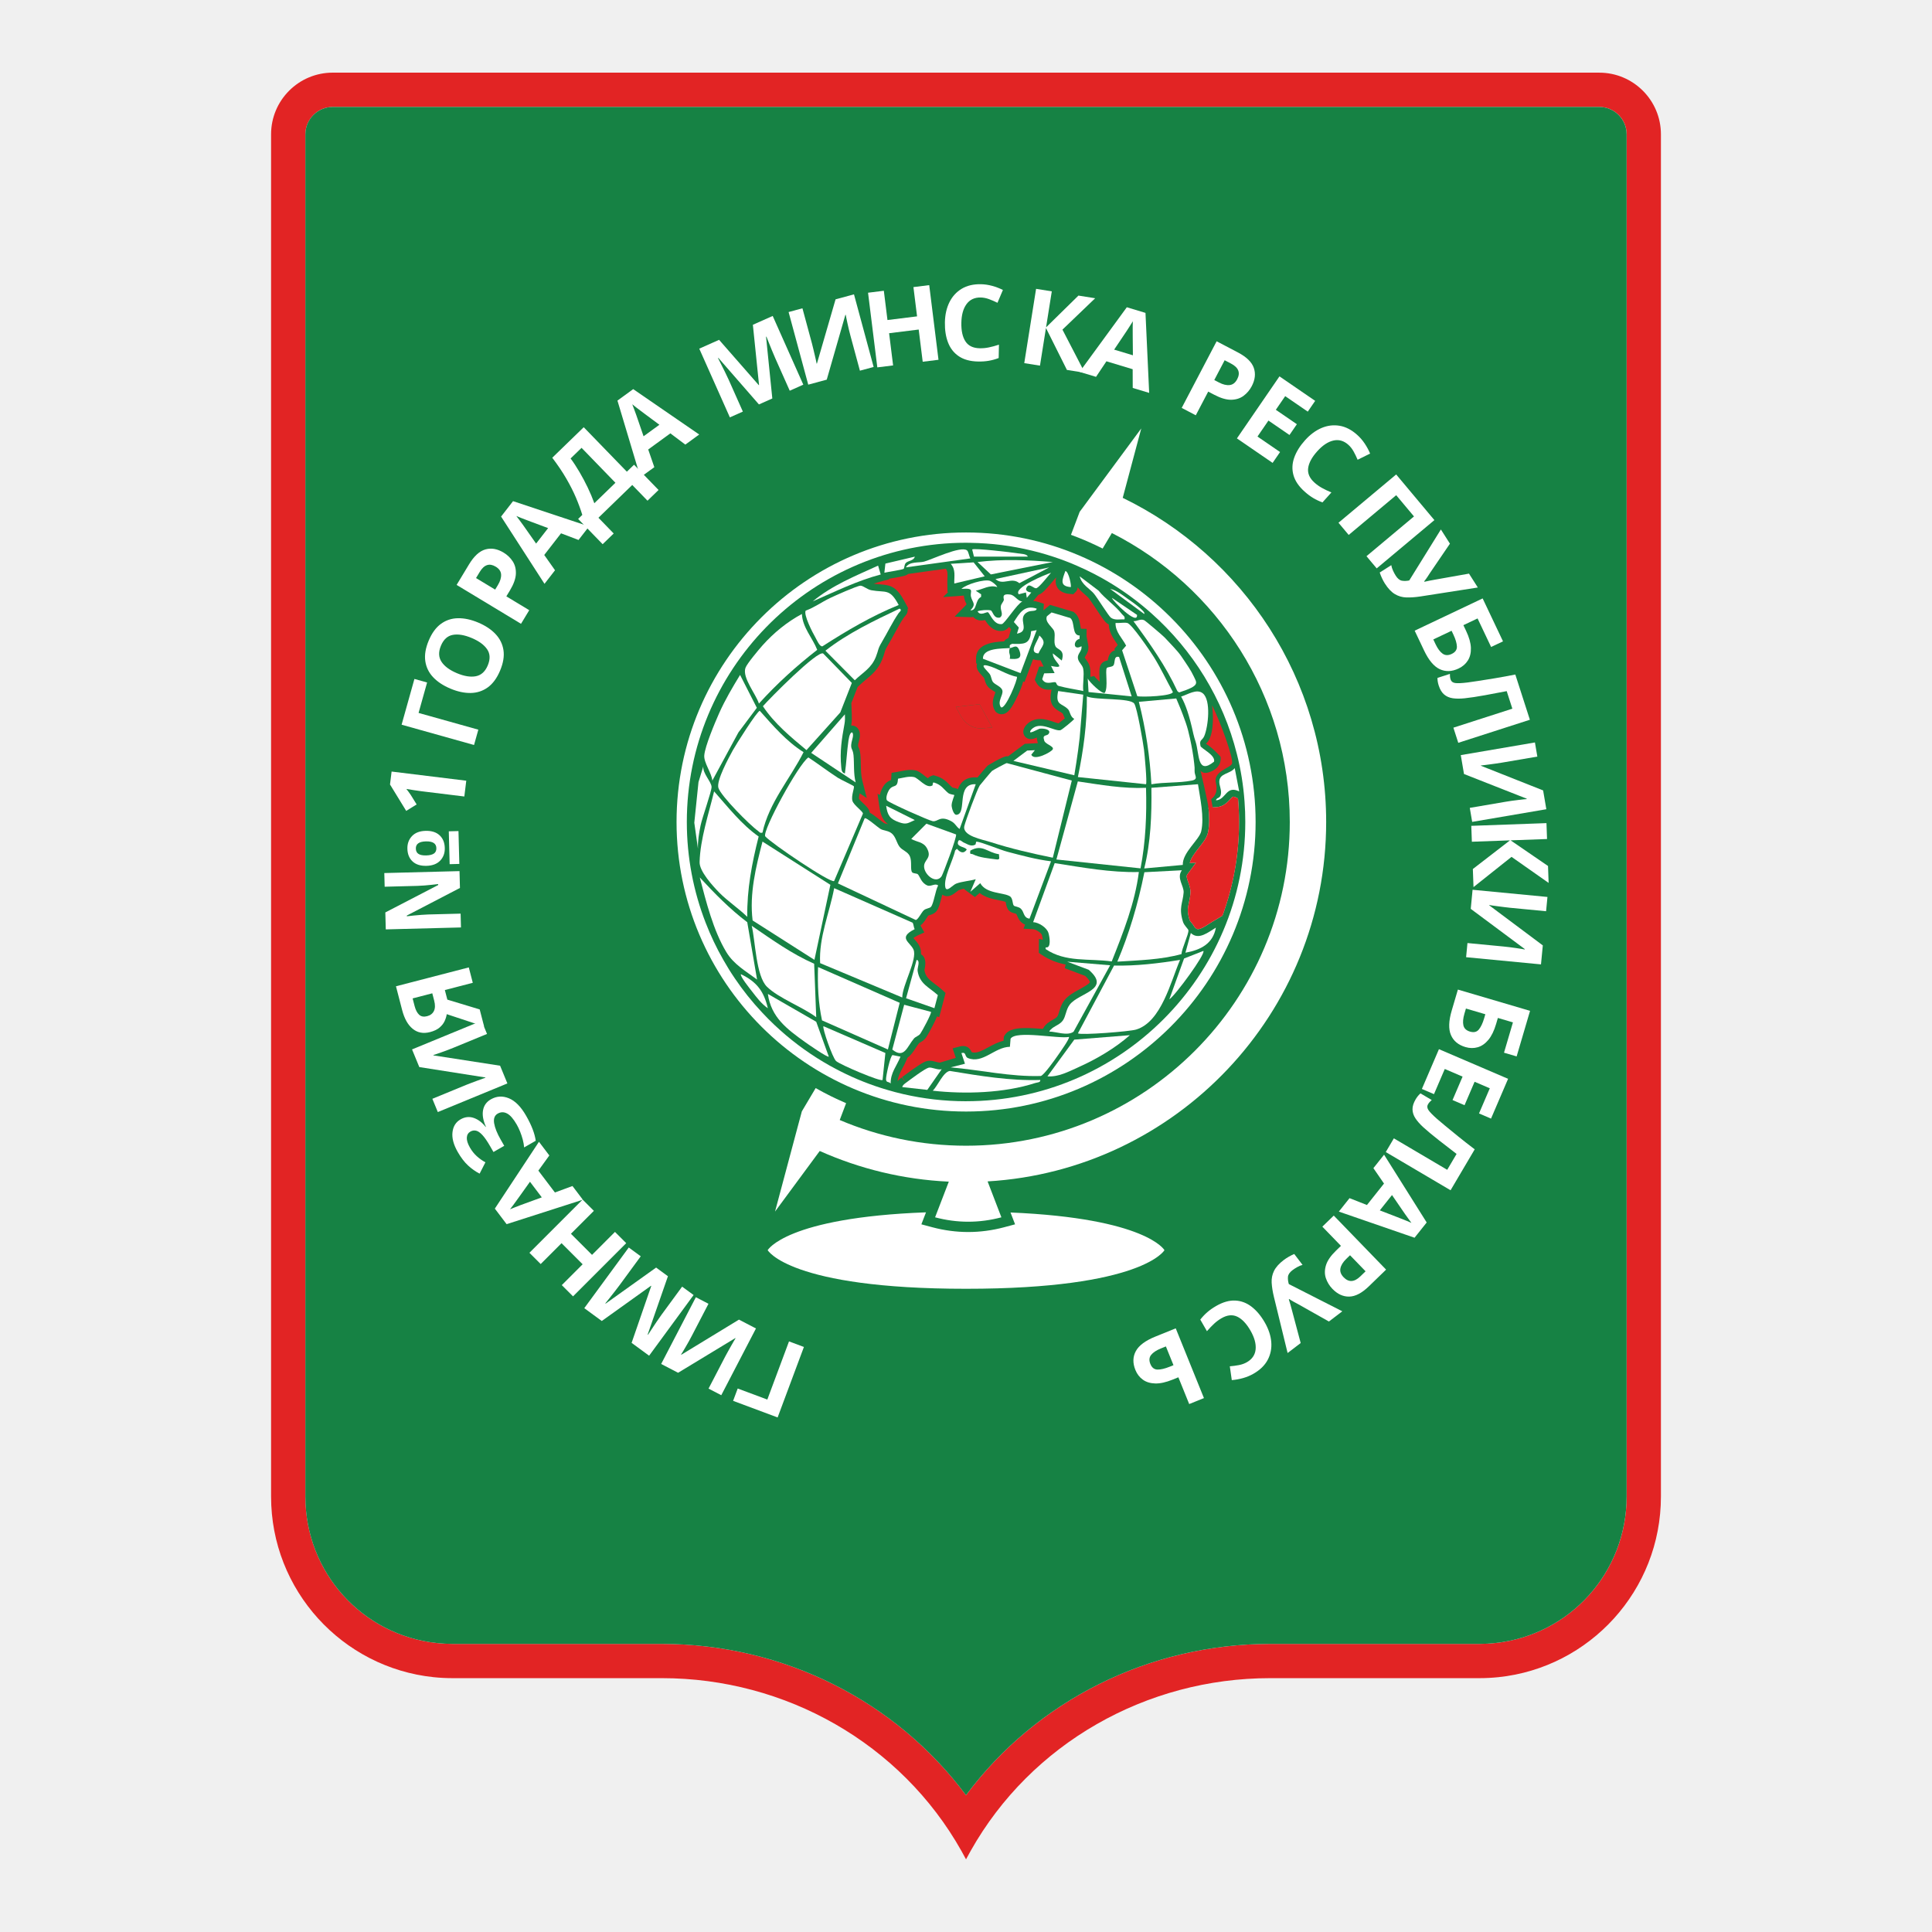
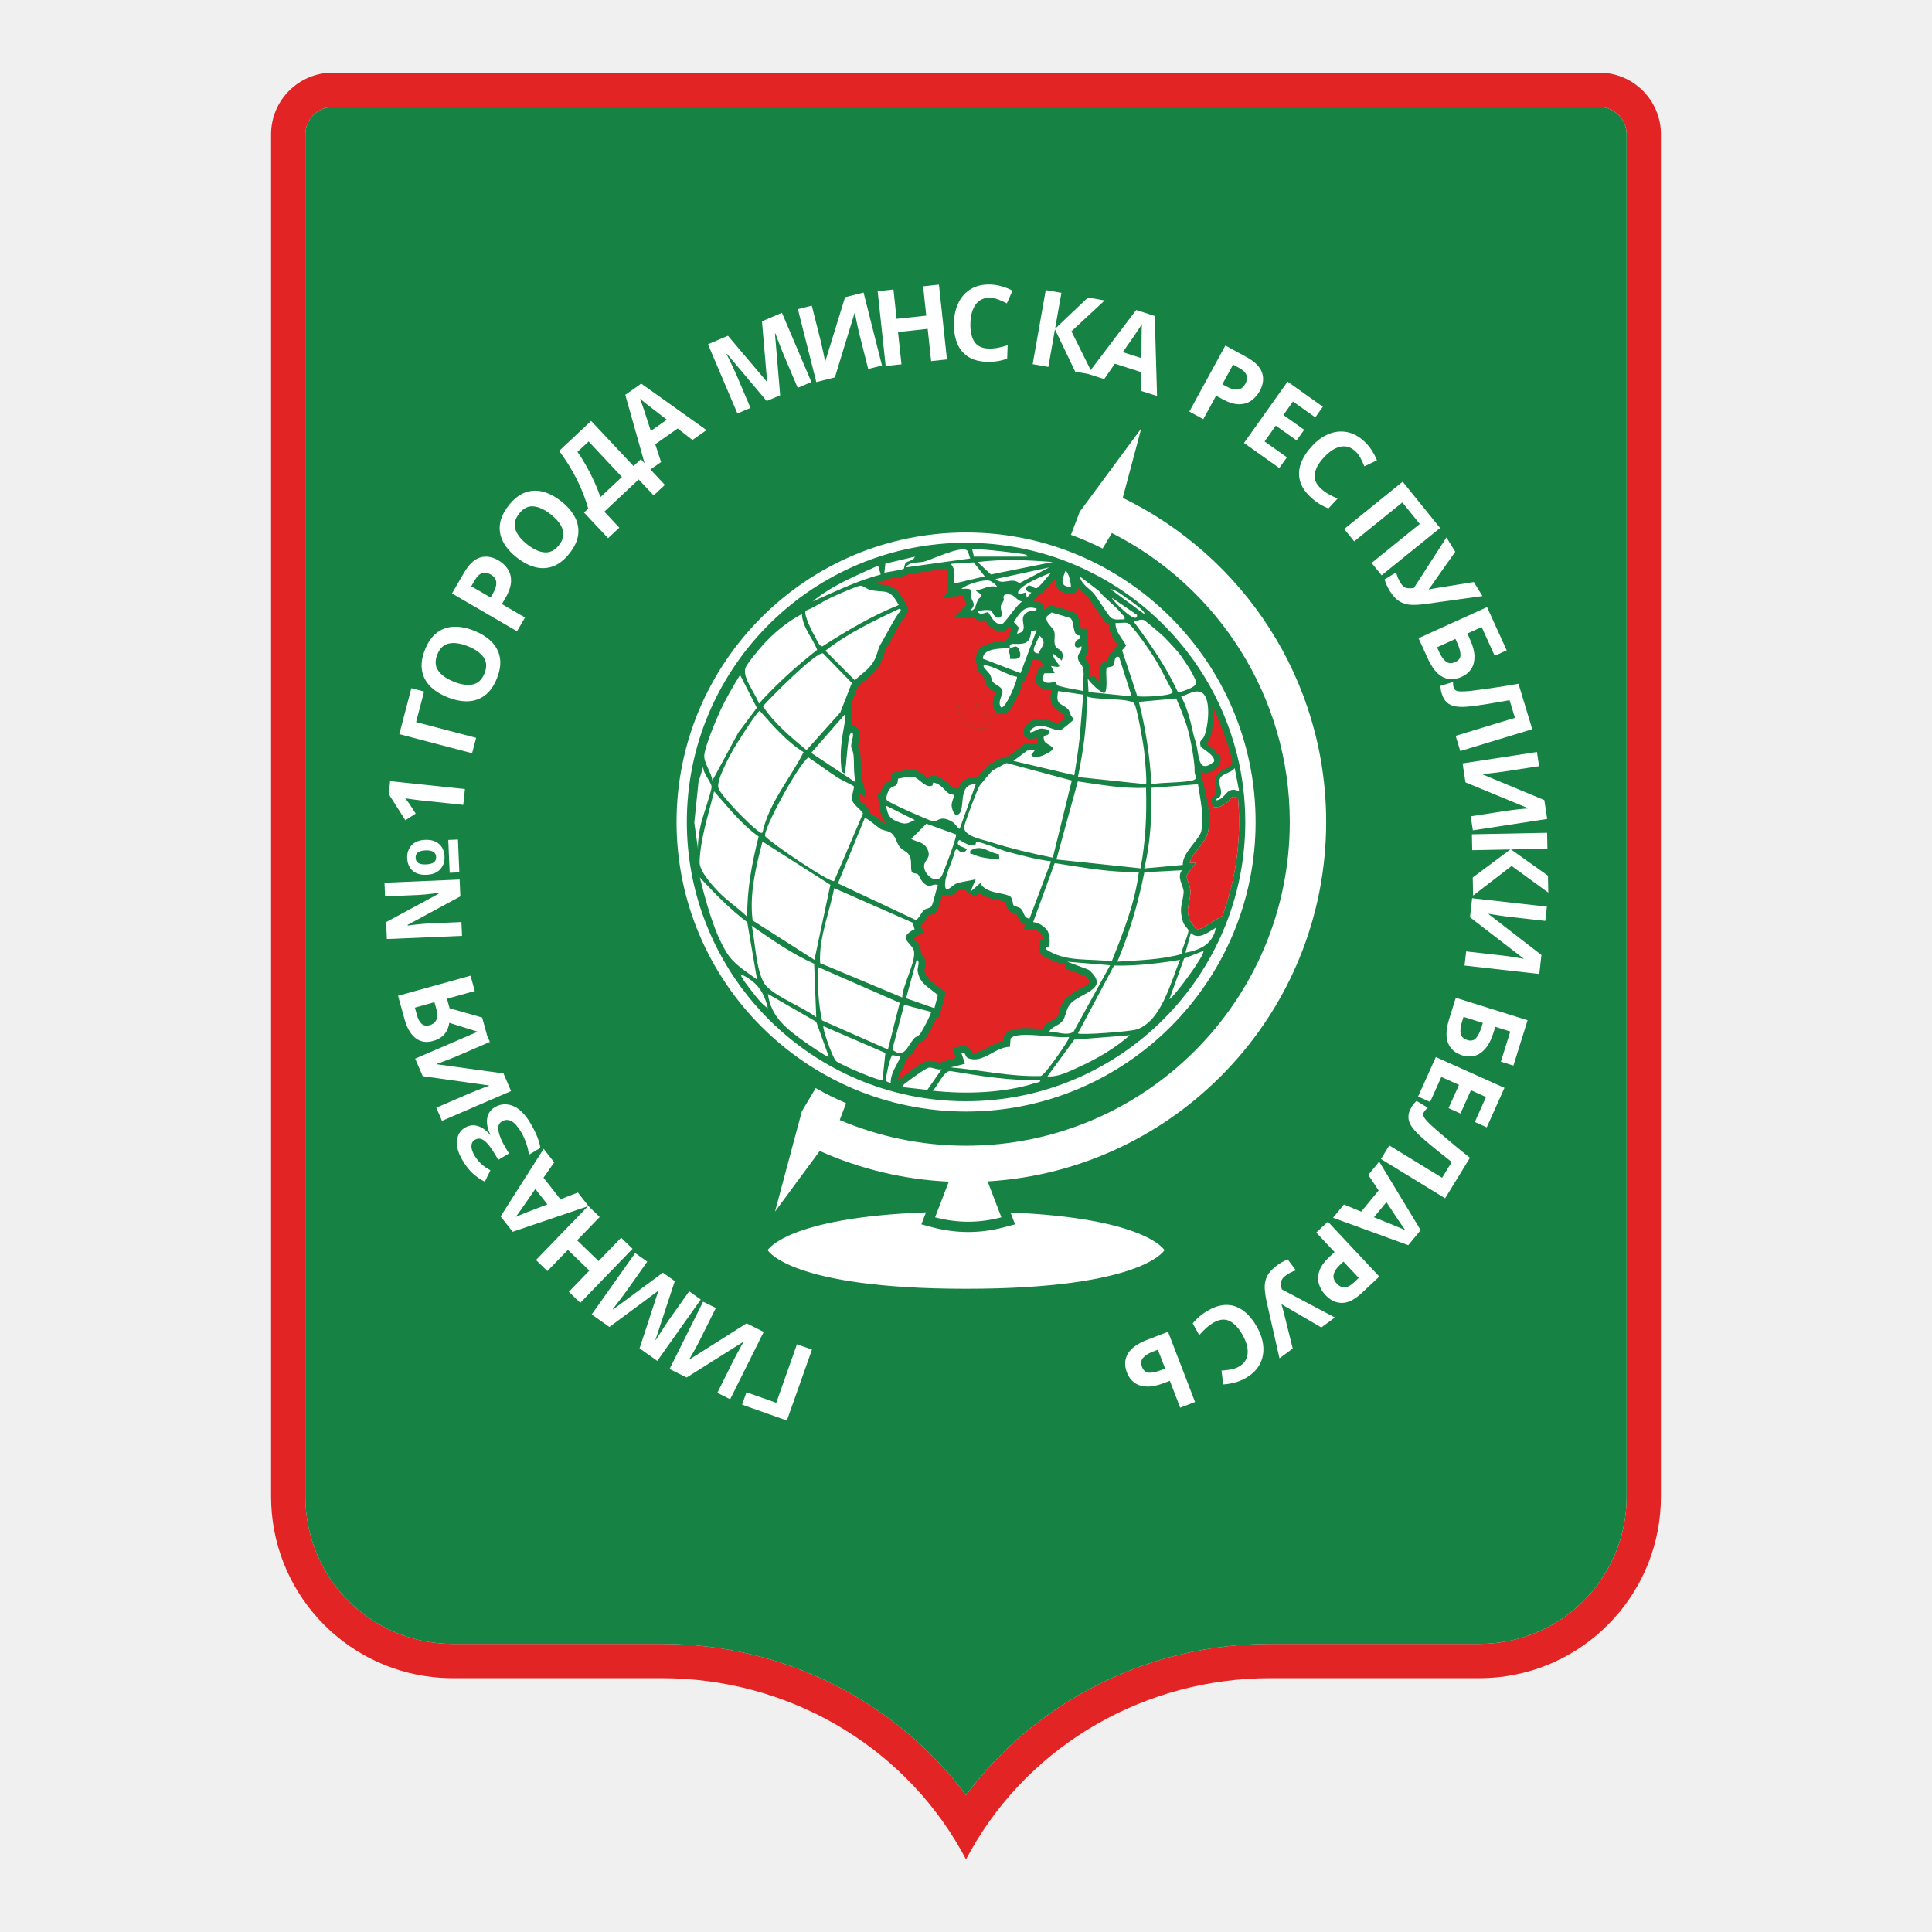
<svg xmlns="http://www.w3.org/2000/svg" id="Layer_1" data-name="Layer 1" viewBox="0 0 1000 1000">
  <defs>
    <style>
      .cls-1 {
        fill: #e22424;
      }

      .cls-2, .cls-3 {
        fill: #fff;
      }

      .cls-4 {
        fill: #168244;
      }

      .cls-3 {
        font-family: Gilroy-Semibold, Gilroy;
        font-size: 54.53px;
        font-weight: 600;
      }
    </style>
  </defs>
  <path class="cls-1" d="M827.77,37.6H172.23c-17.63,0-31.92,14.29-31.92,31.92v705.09c0,48.56,36.84,88.54,84.1,93.49,3.27.34,6.55.51,9.92.51h108.32c63.91,0,123.62,33.7,154.96,89.39.83,1.46,1.62,2.91,2.4,4.39.78-1.47,1.58-2.93,2.41-4.39,31.32-55.69,91.04-89.39,154.94-89.39h108.33c3.37,0,6.66-.18,9.92-.51,47.26-4.95,84.08-44.93,84.08-93.49V69.51c0-17.61-14.29-31.9-31.92-31.9ZM841.94,774.62c0,39.16-29.33,71.76-68.19,75.83-2.68.28-5.4.43-8.06.43h-108.33c-62.72,0-121.06,29.49-157.35,78.31-36.29-48.82-94.61-78.31-157.35-78.31h-108.32c-2.66,0-5.4-.14-8.08-.43-38.86-4.07-68.19-36.66-68.19-75.83V69.52c0-7.81,6.37-14.17,14.17-14.17h655.54c7.81,0,14.17,6.36,14.17,14.15v705.11Z" />
  <path class="cls-4" d="M827.77,55.36H172.23c-7.79,0-14.17,6.36-14.17,14.17v705.09c0,39.16,29.33,71.76,68.19,75.83,2.68.28,5.41.43,8.08.43h108.32c62.74,0,121.06,29.49,157.35,78.31,36.29-48.82,94.63-78.31,157.35-78.31h108.33c2.66,0,5.38-.14,8.06-.43,38.86-4.07,68.19-36.66,68.19-75.83V69.51c0-7.79-6.36-14.15-14.17-14.15ZM632.76,473.97l-5.24,3.11c-.6.36-1.23.76-1.88,1.19-1.83,1.19-4.1,2.66-5.59,2.66-.37,0-.73-.11-1.21-.57l-.6-.59c-.32-.67-.78-1.26-1.28-1.86-.39-.48-1.12-1.35-1.24-1.78-1.35-4.26-.92-6.23-.32-8.98.3-1.38.64-2.95.78-4.9.14-2.01-.53-3.87-1.12-5.5-.91-2.47-1.08-3.36-.48-4.19l1.21-1.65h.09v-.11l3.16-4.28-3.21.16c.44-2.41,2.82-5.45,4.79-7.97,2.15-2.72,3.99-5.08,4.58-7.62.92-4.01.78-8.58.3-13.05l4.08-.25c3.64-.23,5.72-2.52,7.1-4.03.91-1.01,1.33-1.42,1.65-1.42.16,0,.64.04,1.53.48l.94.46c.36,4.01.53,8.08.53,12.18,0,17.03-3.04,33.36-8.58,48.5Z" />
  <path class="cls-1" d="M641.34,425.47c0,17.03-3.04,33.36-8.58,48.5l-5.24,3.11c-.6.36-1.23.76-1.88,1.19-1.83,1.19-4.1,2.66-5.59,2.66-.37,0-.73-.11-1.21-.57l-.6-.59c-.32-.67-.78-1.26-1.28-1.86-.39-.48-1.12-1.35-1.24-1.78-1.35-4.26-.92-6.23-.32-8.98.3-1.38.64-2.95.78-4.9.14-2.01-.53-3.87-1.12-5.5-.91-2.47-1.08-3.36-.48-4.19l1.21-1.65h.09v-.11l3.16-4.28-3.21.16c.44-2.41,2.82-5.45,4.79-7.97,2.15-2.72,3.99-5.08,4.58-7.62.92-4.01.78-8.58.3-13.05l4.08-.25c3.64-.23,5.72-2.52,7.1-4.03.91-1.01,1.33-1.42,1.65-1.42.16,0,.64.04,1.53.48l.94.46c.36,4.01.53,8.08.53,12.18Z" />
  <g>
    <g>
      <path class="cls-2" d="M589.47,451.37c-2.02,16.02-8.12,31.34-14.04,46.27-11.79-1.67-23.89.61-34.2-6.4v-.9c3.03.7,2.07-5.45,1.43-7.49-.87-2.78-5.01-5.41-7.91-5.55l11.16-30.55c14.4,2.24,28.87,4.94,43.55,4.61Z" />
      <path class="cls-2" d="M441.91,406.93c.53.72-1.47,4.96-.69,7.59.7,2.34,5.55,5.45,5.42,6.63l-14.89,34.86c-1.57,1.45-32.81-19.69-35.7-23.16-1.35-3.13,17.16-37.22,22.36-40.81,5.17,3.41,10.07,7.18,15.28,10.55,1.52.98,7.93,3.96,8.21,4.34Z" />
      <path class="cls-2" d="M544.93,443.95c-10.83-2.21-21.73-4.7-32.24-8.1-4.05-1.31-14.85-3.13-13.53-8.37.76-3.02,6.54-18.75,7.94-20.9.3-.46,5.98-7.23,6.37-7.55.5-.42,7.21-4.06,7.64-4.05l33.65,9.03-9.83,39.94Z" />
      <path class="cls-2" d="M472.34,477.58c.5.54.57,2.47,1.08,3.36-8.92,4.48-2.29,6.66-.6,10.56,2.15,4.97-5.84,18.58-5.81,24.8l-42.51-17.78c-.73-13.31,4.84-25.93,7.27-38.81l40.57,17.86Z" />
      <path class="cls-2" d="M593.18,407.77c.41,14.01-.19,27.94-2.84,41.69l-43.55-4.59,11.09-40.41c11.68,1.71,23.42,3.84,35.29,3.31Z" />
      <path class="cls-2" d="M429.8,457.98l-8.25,38.84-32-20.4c-1.7-13.81,1.67-27.59,5.12-40.82l35.13,22.38Z" />
      <path class="cls-2" d="M415.93,389.32c-6.91,13.71-17.93,26.15-21.27,41.65-1.4.37-1.54-.36-2.33-.91-4.16-2.91-19.16-18-20.48-22.24-1.16-3.72,5.36-15.64,7.49-19.53,1.47-2.69,12.63-20.38,13.93-20.37,6.91,7.76,13.77,15.81,22.66,21.41Z" />
      <path class="cls-2" d="M475.1,452.56c.99.96,1.72,4.5,4.94,5.77,1.86.73,4.02-1.38,5.54,0-1.43,2.54-2.23,9.1-3.65,10.97-.7.92-2.67.79-3.85,1.92s-2.91,4.86-4.09,4.96l-40.28-18.93,13.84-33.71c.81-.62,6.58,4.53,8.02,5.42,1.87,1.15,4.01.81,5.96,2.39,2.14,1.73,2.58,5.08,4.13,7s4.27,2.47,5.3,4.9c1.16,2.71.11,6.78,1.12,8.18.58.8,2.4.52,3.03,1.12Z" />
      <path class="cls-2" d="M593.17,405.92l-35.25-3.72c2.83-13.68,4.79-27.69,4.64-41.73,4.6,2.03,22.49.62,24.54,3.74,1.49,2.26,4.53,19.91,5.02,23.74.31,2.48,1.7,17.31,1.04,17.97Z" />
      <path class="cls-2" d="M426.1,338.27l14.81,15.21-5.97,15.26-17.51,19.51c-8.22-6.86-16.56-13.69-22.55-22.7,3.17-3.73,28.4-29.25,31.22-27.28Z" />
      <path class="cls-2" d="M610.8,496.84c-4.77,10.99-9.64,32.17-22.82,36.08-3.4,1.01-28.64,2.98-30.05,1.94l18.7-35.09c11.51.26,22.85-1.11,34.17-2.93Z" />
      <path class="cls-2" d="M611.73,450.46c-2.91,3.96,1.17,8.16.91,11.53-.42,5.54-2.65,7.77-.31,15.21.59,1.86,2.72,3.64,2.79,4.3.22,1.98-3.46,9.53-3.6,12.34-10.8,2.95-22.07,3.19-33.19,3.91,6.01-14.2,10.68-29.63,14-46.29l19.39-1.01Z" />
      <path class="cls-2" d="M392.68,432.98c-3.48,13.73-6.08,27.32-5.9,41.58-4.28-4.25-10.3-8.25-14.43-12.48-3.46-3.54-10.36-11.11-10.24-15.82.31-11.96,4.73-25.07,7.51-36.64,7.2,8.13,14.15,17.11,23.05,23.35Z" />
      <path class="cls-2" d="M504.84,437.16c.28-.16.23-1.58.63-1.54,2.71.26,12.16,4.26,16.08,5.28,7.4,1.94,14.85,3.98,22.46,4.91l-11.14,29.68c-3.31-.45-2.63-3.52-4.54-5.21-1.13-1.01-3.04-1.01-3.56-1.53-.82-.83-.39-3.83-2.1-4.86-3.42-2.06-12.24-1.2-15.29-6.76l-5.11,4.44,2.77-6.49c-3.22.95-7.15,1.11-10.2,2.31-1.7.67-4.97,4.75-5.55,1.82-.99-5.02,4.02-13.83,5.08-18.98l.93-.91c1.51,1.77,3.38,2.88,5.09.45-.78-1.53-5.01-1.35-4.61-3.7.42-2.5,2.24-.3,2.83-.08,1.85.69,3.88,2.52,6.23,1.15ZM517.08,442.14c-6.07-.85-8.57-5.42-14.82-1.88-.45,2.42.39,1.43,1.32,1.92,3.27,1.73,8.37,2.13,12.19,2.65,2.16.3,1.25-1.09,1.3-2.69Z" />
      <path class="cls-2" d="M459.58,543.21l-34.1-15.06c-1.96-9.08-2.35-18.34-2.06-27.61l42.27,18.51-6.11,24.15Z" />
      <path class="cls-2" d="M620.07,405.91c1.09,7.19,3.35,17.04,1.67,24.4-.99,4.34-9.78,10.98-9.53,17.37l-19.96,1.83c3.37-13.53,3.92-27.79,3.71-41.74l24.12-1.86Z" />
      <path class="cls-2" d="M608.82,361.52c1.42,3.37,2.73,6.29,4.95,12.62.91,2.6,1.56,5.29,2.15,7.98.91,4.18,1.79,9.04,2.2,13.08.19,1.93.28,2.39.2,3.86-.12,2.39,2.27,4.24-1.52,4.98-6.67,1.3-14.06.71-20.84,1.89-.76-14.4-2.94-28.73-6.49-42.67l19.36-1.74Z" />
      <path class="cls-2" d="M392.82,364.18c-1.5-4.85-8.76-13.45-6.97-18.5.78-2.19,6.91-9.47,8.83-11.63,5.83-6.52,12.65-12.09,20.37-16.26.39,7.16,5.46,12.25,7.94,18.57-10.86,8.45-20.96,17.61-30.18,27.81Z" />
      <path class="cls-2" d="M421.41,498.83l1.07,27.68c-7.05-5.32-19.37-9.78-25.5-15.77-5.67-5.54-6.01-23.69-7.88-31.54,10.38,7.11,20.72,14.54,32.31,19.63Z" />
      <path class="cls-2" d="M465.16,313.15c-13.93,5.64-26.87,13.29-39.47,21.38-1.53.24-2.95-3.42-3.68-4.66-1.35-2.28-6.25-11.81-4.97-13.82,4.47-1.6,8.28-4.44,12.54-6.48,2.47-1.18,14.1-6.39,15.8-6.42,1.37-.02,3.51,1.98,5.61,2.36,7.6,1.39,9.49-1.16,14.16,7.62Z" />
      <path class="cls-2" d="M553.28,536.72c.66.57-4.93,8.42-5.73,9.56-1.42,2.03-7.11,10.14-8.83,10.65-15.73.48-31.09-3.11-46.65-4.46l7.39-1.88-1.83-5.52c2.68-.71,1.49,1.81,3.39,2.59,7.68,3.14,13.83-5.73,21.71-5.84l.34-4.17c2.68-4.51,24.75.15,30.21-.93Z" />
      <path class="cls-2" d="M482.59,406.6c.29-.17.02-1.39.64-1.62,4.07,1.15,5.04,3.42,7.55,5.48.92.75,3.04.9,3.15,1.03.18.23-1.5,3.6-1.37,5.68.05.77,1,5.05,2.77,4.53,5.28-.85-.59-16.29,9.72-15.79l-8.36,23.18c-2-1.41-2.08-2.89-4.61-4.19-5.7-2.92-6.61.58-9.31.14-2.04-.34-23-9.69-23.69-10.79-.89-1.4.58-4.87,1.54-5.96,2.06-2.34,3.88-.12,4.2-5.24,2.66-.43,5.47-1.38,8.2-.86,2.37.46,6.44,6.22,9.57,4.38Z" />
      <path class="cls-2" d="M368.7,404.06c-.33-3.97-4.49-9.3-4.17-13.09.39-4.79,5.54-16.96,7.71-21.85,3.05-6.87,6.93-13.39,10.82-19.78l8.68,17.02-9.53,12.73-13.52,24.97Z" />
      <path class="cls-2" d="M456.46,332.31c-2.25,3.77-1.63,3.91-3.07,7.58-2.36,5.99-6.61,8.03-10.96,12.21l-15.2-15.3c11.69-9.11,25.09-15.47,38.4-21.79,1.46.8,0,1.61-.48,2.3-3.28,4.77-5.73,10.02-8.69,14.98Z" />
      <path class="cls-2" d="M560.69,359.55l-1.85,22.25c-.92,8.54-2.78,19.48-2.78,19.48l-31.53-7.44,7.15-5.35,3.97-.19-1.84,2.31c1.35,3.53,10.45-1.36,11.11-2.79.77-1.68-4.39-2.69-4.49-4.8-1.02-2.83,1.41-2.08,2.2-3.02,2.01-2.4-2.53-3.15-4.6-2.81-.59.1-6.8,3.82-4.24.44,4.53-4.84,11.93,1.08,15.11.32.71-.17,7.13-5.43,7.12-5.89-2.02-.92-2.22-3.84-3.06-4.78-3.17-3.53-6.92-1.79-5.25-9.6l12.97,1.87Z" />
      <path class="cls-2" d="M391.87,507.03c-5.9-4.42-12.05-7.82-15.92-14.22-6.77-11.2-10.46-26.07-13.75-38.65,7.68,8.29,15.54,16.34,24.58,23.18l5.08,29.7Z" />
      <path class="cls-2" d="M553.97,319.89c2.59,2.02.67,9.05,4.87,9.05l-.09,1.76c-3.24.63-3.54,6.33,1.01,3.79.46,2.38-1.98,3.68-1.87,5.95s2.36,3.55,2.77,5.69c.65,3.41-.37,7.97.04,11.55-4.15-.9-8.55-1.5-12.65-2.62-1.34-.37-1.18-1.88-1.84-1.97-1.61-.22-5.05,1.63-6.76-1.54l1-3.02,5.41-.14-1.85-3.7c9.16,1.86.7-2.18.94-6.5l4.62,3.71c1.84-5.87-2.31-5.46-3.26-7.39-1.11-2.24.05-5.29-.64-7.72-.56-1.98-5.12-4.75-3.79-7.8l2.4-1.99,9.68,2.88Z" />
      <path class="cls-2" d="M588.66,360.34l-7.86-23.75,2.08-2.41c-1.94-3.86-5.63-7.04-5.48-11.74,1.92.18,4.21-.36,6.04-.01,2.33.44,11.93,14.67,13.83,17.71,3.63,5.83,6.47,12.03,9.8,18.02-.12,2.13-15.96,2.77-18.4,2.18Z" />
      <path class="cls-2" d="M456.81,558.98c-.98,1.07-22.08-7.96-24.07-9.79-1.81-1.66-7.23-17.14-6.53-18.04l32.06,13.88-1.46,13.95Z" />
      <path class="cls-2" d="M538.44,558.99c.22,1.34-1.61,1.25-2.58,1.57-16.12,5.24-36.39,5.86-53.07,3.98,2.53-2.37,5.44-9.78,8.86-10.22,15.46,2.55,31.06,5.17,46.79,4.67Z" />
      <path class="cls-2" d="M584.82,535.8c-7.52,6.68-17.38,12.45-26.57,16.56-5.07,2.27-10.39,5.19-16.1,4.76l13.91-19.01,28.76-2.3Z" />
      <path class="cls-2" d="M494.85,431.9c.68.92-6.83,20.75-7.51,21.7-2.9,4.05-8.67-.61-9.02-4.78-.33-3.96,4.35-4.44,1.47-9.76-1.84-3.4-5.18-3.11-8.13-4.84l7.85-7.87,15.34,5.56Z" />
      <path class="cls-2" d="M437.32,400.35c.81-5.66,1.03-11.48,1.86-17.17.85-5.86,3.16-4.76,2.03-.76-1.61,5.75.19,4.41.57,8.46.43,4.51-.09,9.43,1.11,14.1l-23.01-15.29,17.44-19.96c.07,1.63.1,3.26-.2,4.88-1.43,7.81-2.5,14.31-1.69,22.51.14,1.38.24,2.88,1.89,3.22Z" />
      <path class="cls-2" d="M428.98,546.91c-.63.61-11.01-6.62-12.35-7.58-9.19-6.59-17.54-12.76-19.18-24.87l25.02,14.4,6.52,18.06Z" />
      <path class="cls-2" d="M574.62,499.62l-18.94,34.39c-3.2,2.33-8.97-.04-12.6-.08,1.46-2.63,5.17-3.19,6.94-5.58s1.62-5.68,3.69-8.37c4.76-6.19,21.74-7.66,9.79-18.03l-11.13-4.18,22.26,1.86Z" />
      <path class="cls-2" d="M586.68,321.52c1.89.1,3.59-1.38,5.53-.51.63.28,9.73,7.98,10.61,8.95,2.26,2.47,6.64,6.83,8.53,9.61,3.16,4.64,5.15,7.55,6.38,10.21,1.78,3.83,3.75,5.02-7.43,8.63l-.87-.67c-6.02-13.02-14.3-24.71-22.75-36.21Z" />
      <path class="cls-2" d="M481.86,523.74c.53.57-4.65,10.16-5.55,11.36-.84,1.13-2.38,1.41-3.3,2.49-3.46,4.09-4.92,10.71-11.16,5.66l6.15-23.19,13.86,3.68Z" />
      <path class="cls-2" d="M579.24,340.06l6.51,20.4-22.32-2.26-.41-7.01c.68,1.74,7.52,8.33,8.81,7.41,1.91-2.8.07-11.35,1.06-12.86.36-.55,2.62-.4,3.37-1.27,1.12-1.3-.05-5.24,2.99-4.42Z" />
      <path class="cls-2" d="M522.67,335.42c.12-.39-.25-1.16.17-1.64l.98-.53c5.94.1,9.33.56,9.89-6.56l2.86-.53-8.35,22.26-19.46-7.46c-.13-5.61,9.62-5.21,13.9-5.52-.91,3.06.56,2.86,0,5.56,3.31.22,6.46.35,5.17-3.73-1.39-4.41-3.21-1.97-5.17-1.82Z" />
      <path class="cls-2" d="M483.66,521.84l-14.68-5.14,5.46-19.87c2.08.41.28,4.06.51,5.66.98,6.84,6.1,8.58,10.48,12.6l-1.78,6.74Z" />
-       <path class="cls-2" d="M361.26,439.31l-1.89-13.47,2.17-21.04,2.5-8.15c-.49,3.51,4.17,7.99,4.27,10.65.08,2.18-4.83,15.81-5.68,19.92s-1.49,8.03-1.37,12.09Z" />
+       <path class="cls-2" d="M361.26,439.31l-1.89-13.47,2.17-21.04,2.5-8.15c-.49,3.51,4.17,7.99,4.27,10.65.08,2.18-4.83,15.81-5.68,19.92-.82,3.94-1.49,8.03-1.37,12.09Z" />
      <path class="cls-2" d="M544.93,290.9l-32.06,6.42-6.9-6.42c12.95-1.6,25.98-1.05,38.96,0Z" />
      <path class="cls-2" d="M526.36,350.3c.65.89-6.08,17.5-8.31,15.73-1.98-3.02,1.35-6.27.78-8.62-.52-2.11-3.79-2.94-4.89-4.43-.8-1.09-.83-2.8-1.59-3.98-1.05-1.64-6.09-5.65-1.13-4.46,4.82,1.15,10.04,4.9,15.15,5.76Z" />
      <path class="cls-2" d="M622.6,358.89c4.32,3.59,2.76,17.27.75,22.03-1.09,2.58-2.73,1.75-1.96,5.24.26,1.2,7.92,4.71,6.99,8.08-8.8,7.09-7.51-3.95-9.53-10.3-.43-1.34-.86-2.69-1.16-4.06-2.13-9.83-4.03-15.18-6.34-19.34,3.31-.96,8.08-4.29,11.25-1.65Z" />
      <path class="cls-2" d="M487.42,553.42l-7.45,10.7-12.95-1.44c.13-.96,1.17-1.69,1.92-2.25,2.32-1.74,9.68-7.26,11.72-7.8,1.63-.43,4.7,1.41,6.77.79Z" />
      <path class="cls-2" d="M503.94,291.08l5.75,7.22-15.76,3.72c-.09-3.77.88-7.19-1.86-10.19l11.88-.75Z" />
      <path class="cls-2" d="M605.24,517.24l7.63-21.12,9.98-3.93c1.35,1.43-14.65,23.23-17.61,25.05Z" />
      <path class="cls-2" d="M529.17,311.32c-2.81,1.28-9.15,11.56-10.64,11.72-4.22.46-5.97-5.28-7.11-6.1-.68-.49-4.02,2.2-5.43-.54,1.61-.61,5.23-.86,6.76-.48,1.18.29,1.4,4.42,4.81,3.73,2.14-1.6.1-3.55.48-5.95.18-1.13,1.18-1.99,1.53-3.06.25-.78-1.64-3.62,3.37-2.89,2.37.34,3.7,3.42,6.23,3.58Z" />
      <path class="cls-2" d="M455.86,297.35c-12.28,3.25-23.66,8.89-35.23,13.94,10.03-8.33,22.15-13.17,33.87-18.53l1.36,4.59Z" />
      <path class="cls-2" d="M582.04,320.57c-2.3-.1-5,.63-7.03-.85-1.18-.86-7.01-10.26-8.72-12.36-2.09-2.57-6.45-4.72-7.44-9.04l9.76,7.39c3.39,4.2,8.85,7.92,12.04,12.08.71.93,1.8,1.18,1.38,2.78Z" />
      <path class="cls-2" d="M641.41,409.62c-6.87-3.31-6.75,4.31-12.05,4.64.43-1.71,2.27-.68,2.61-3.45.29-2.37-.92-4.17-.86-6.3.14-4.4,5.57-3.8,7.98-6.94l2.31,12.05Z" />
      <path class="cls-2" d="M502.26,289.03l-33.39,4.64c1.89-3.24,6.82-2.23,9.51-3,4.43-1.26,18.73-8.17,22.07-5.85.89.62,1.11,3.1,1.81,4.21Z" />
      <path class="cls-2" d="M613.58,493.11l2.79-10.19c4.05,3.94,9.19-.54,12.97-2.78-1.51,8.41-7.99,11.59-15.76,12.98Z" />
      <path class="cls-2" d="M543.08,293.68l-15.46,8.18c-4.06-3.45-8.48,1.48-12.36-2.16l27.82-6.02Z" />
      <path class="cls-2" d="M516.18,303.87c-4.14-1.28-7.18,1.06-11.13,1.88l2.78,1.86-.02,1.34c-3.34,1.71-1.88,7.1-5.54,6.98,3.27-3.36,1-4.05.31-7.09-.64-2.81,2.23-4.57-4.95-4.04,2.46-2.38,11.84-5.16,14.78-4.16.99.34,3.34,2.09,3.78,3.23Z" />
      <path class="cls-2" d="M504.12,288.11l-.92-3.71c.87-.8,20.54,1.49,23.5,2,1.29.22,5.05.26,5.25,1.71h-27.83Z" />
      <path class="cls-2" d="M473.51,424.46c-3.48,1.48-4.19,2.54-8.1,1.16-4.87-1.72-6.04-3.65-6.74-8.56l14.84,7.4Z" />
      <path class="cls-2" d="M473.51,288.12c-.52,2.13-3.53,2.07-4.65,3.26-.88.94-.7,2.65-1.11,3.02-.58.52-8.36,1.63-10,2.05l.53-4.74,15.23-3.59Z" />
      <path class="cls-2" d="M397.43,521.87c-3.33-2.29-5.86-5.7-8.3-8.85-.92-1.19-6.37-7.95-5.6-8.77,8.14,3.92,11.87,8.82,13.9,17.62Z" />
      <path class="cls-2" d="M544.01,296.47c-1.59,1.69-5.75,7.14-7.41,7.92-1.42.67-3.68-2.89-5.12-.51-1.24,2.05.94,2.58,2.32,2.81l-2.32,2.76-.46-2.79-3.7.93c-3.07-3.36,14.47-10.49,16.69-11.12Z" />
      <path class="cls-2" d="M466.09,546.93c-1.97,4.85-5.16,8.28-5.09,13.9-1.02-1.23-2.33-.21-2.39-2.27-.04-1.73,2.21-12.18,3.38-12.46l4.1.83Z" />
      <path class="cls-2" d="M536.58,315.02c-.09,1.6-2.82.89-4.39,1.62-6.71,3.14,1.95,9.85-5.8,11.35l.95-3.17-2.57-2.87c2.99-4.75,5.5-9,11.81-6.93Z" />
      <path class="cls-2" d="M592.24,317.79l-17.62-12.97c3.31.65,6.45,3.28,9.17,5.19,1.08.76,9.64,6.57,8.45,7.78Z" />
      <path class="cls-2" d="M575.55,309.46l12.97,8.8c.51,5.93-12.9-7.44-12.97-8.8Z" />
      <path class="cls-2" d="M537.5,338.2c-5.34-.23-.39-6.18.48-9.27,4.28,3.96,1.21,5.35-.48,9.27Z" />
      <path class="cls-2" d="M554.21,303.88c-6.05-.5-4.33-3.92-2.77-8.34,1.84.39,3.22,7.88,2.77,8.34Z" />
      <path class="cls-2" d="M507.83,373.44c-3.16.23-5.96-1.98-7.42-4.62l4.64-.54,2.78,5.16Z" />
    </g>
    <path class="cls-2" d="M500.04,275.61c-82.63,0-149.86,67.23-149.86,149.86s67.23,149.86,149.86,149.86,149.86-67.22,149.86-149.86-67.22-149.86-149.86-149.86ZM500.04,570c-11.17,0-22.03-1.28-32.47-3.68-2.86-.66-5.68-1.4-8.47-2.24-8.4-2.47-16.48-5.7-24.15-9.6-.53-.25-1.07-.53-1.58-.82-.25-.11-.48-.23-.71-.37-2.18-1.14-4.35-2.34-6.46-3.62-9.16-5.45-17.67-11.91-25.37-19.19-2.18-2.06-4.31-4.19-6.34-6.39-5.18-5.5-9.91-11.42-14.15-17.68,0-.02-.02-.04-.02-.04-2.13-3.12-4.12-6.34-5.98-9.64-3.5-6.11-6.55-12.52-9.11-19.16-6.28-16.17-9.73-33.75-9.73-52.11,0-78.38,62.72-142.4,140.63-144.48,1.3-.04,2.61-.05,3.91-.05.76,0,1.53,0,2.29.04,10.92.16,21.54,1.54,31.74,4.03,2.61.62,5.18,1.31,7.72,2.09,1.17.34,2.33.71,3.48,1.1,2.24.73,4.44,1.51,6.6,2.36,1.92.73,3.8,1.51,5.66,2.33,6.07,2.63,11.91,5.66,17.51,9.07,7.42,4.53,14.4,9.69,20.86,15.45,21.41,19.01,37.14,44.26,44.31,72.88,2.02,7.97,3.36,16.19,3.96,24.62.27,3.48.39,7.01.39,10.56,0,79.7-64.84,144.53-144.53,144.53Z" />
    <path class="cls-2" d="M511.18,611.49l7.14,18.59c-11.43,3.04-22.88,3.04-34.32,0l7.1-18.46c-23.68-1.1-46.23-6.68-66.81-15.87l-23.13,31.35,10.1-37.78,1.76-6.6,1.62-6,.39-1.47,2.4-4.05,4.76-8.01c5.08,2.89,10.33,5.5,15.75,7.81l-3.3,8.72c20.1,8.56,42.22,13.3,65.41,13.3,92.39,0,167.54-75.15,167.54-167.54,0-65.26-37.5-121.93-92.09-149.58l-4.78,8.02c-5.29-2.66-10.76-5.04-16.39-7.1l3.3-8.7,1.21-3.21,1.7-2.29,3.71-5.04,4.08-5.52,22.39-30.31-9.6,35.93c62.26,30.2,105.3,94.06,105.3,167.79,0,99.01-77.64,180.25-175.23,186.02Z" />
    <path class="cls-2" d="M602.73,647.08s-11.18,19.99-102.69,19.99-102.69-19.99-102.69-19.99c0,0,9.45-16.87,81.95-19.58l-2.4,6.21,5.73,1.53c6.13,1.63,12.37,2.45,18.52,2.45s12.39-.82,18.52-2.45l5.73-1.53-2.36-6.13c70.43,2.98,79.68,19.49,79.68,19.49Z" />
  </g>
  <g>
-     <text class="cls-3" transform="translate(420.7 698.9) rotate(-159.55)">
+     <text class="cls-3" transform="translate(424.9 700.18) rotate(-160.52)">
      <tspan x="0" y="0">Г</tspan>
    </text>
-     <text class="cls-3" transform="translate(395.64 689.87) rotate(-152.54)">
-       <tspan x="0" y="0">И</tspan>
-     </text>
-     <text class="cls-3" transform="translate(362.96 673.21) rotate(-143.75)">
+     <text class="cls-3" transform="translate(399.7 691.58) rotate(-153.5)">
+       <tspan x="0" y="0">И</tspan>
+     </text>
+     <text class="cls-3" transform="translate(366.72 675.47) rotate(-144.69)">
      <tspan x="0" y="0">М</tspan>
    </text>
-     <text class="cls-3" transform="translate(327.6 646.93) rotate(-135.01)">
+     <text class="cls-3" transform="translate(330.94 649.78) rotate(-135.96)">
      <tspan x="0" y="0">Н</tspan>
    </text>
-     <text class="cls-3" transform="translate(301.68 620.97) rotate(-127.14)">
-       <tspan x="0" y="0">А</tspan>
-     </text>
-     <text class="cls-3" transform="translate(280.07 592.13) rotate(-119.83)">
+     <text class="cls-3" transform="translate(304.59 624.25) rotate(-128.09)">
+       <tspan x="0" y="0">А</tspan>
+     </text>
+     <text class="cls-3" transform="translate(282.5 595.77) rotate(-120.79)">
      <tspan x="0" y="0">З</tspan>
    </text>
-     <text class="cls-3" transform="translate(264.49 565.32) rotate(-112.37)">
-       <tspan x="0" y="0">И</tspan>
-     </text>
-     <text class="cls-3" transform="translate(250.52 531.08) rotate(-104.54)">
+     <text class="cls-3" transform="translate(266.47 569.23) rotate(-113.33)">
+       <tspan x="0" y="0">И</tspan>
+     </text>
+     <text class="cls-3" transform="translate(251.93 535.23) rotate(-105.5)">
      <tspan x="0" y="0">Я</tspan>
    </text>
-     <text class="cls-3" transform="translate(242.27 497.18) rotate(-99.1)">
-       <tspan x="0" y="0"> </tspan>
-     </text>
-     <text class="cls-3" transform="translate(238.69 483.64) rotate(-91.48)">
+     <text class="cls-3" transform="translate(243.11 501.49) rotate(-100.07)">
+       <tspan x="0" y="0"> </tspan>
+     </text>
+     <text class="cls-3" transform="translate(239.3 487.99) rotate(-92.42)">
      <tspan x="0" y="0">№</tspan>
    </text>
-     <text class="cls-3" transform="translate(238.6 426.44) rotate(-83.01)">
+     <text class="cls-3" transform="translate(238.28 430.81) rotate(-83.96)">
      <tspan x="0" y="0">1</tspan>
    </text>
-     <text class="cls-3" transform="translate(241.41 404.95) rotate(-78.99)">
-       <tspan x="0" y="0"> </tspan>
-     </text>
-     <text class="cls-3" transform="translate(244.04 390.33) rotate(-74.35)">
+     <text class="cls-3" transform="translate(240.72 409.27) rotate(-79.95)">
+       <tspan x="0" y="0"> </tspan>
+     </text>
+     <text class="cls-3" transform="translate(243.11 394.61) rotate(-75.31)">
      <tspan x="0" y="0">Г</tspan>
    </text>
-     <text class="cls-3" transform="translate(249.9 366.92) rotate(-67.15)">
+     <text class="cls-3" transform="translate(248.58 371.1) rotate(-68.11)">
      <tspan x="0" y="0">О</tspan>
    </text>
-     <text class="cls-3" transform="translate(267.14 327.08) rotate(-58.87)">
+     <text class="cls-3" transform="translate(265.14 330.98) rotate(-59.82)">
      <tspan x="0" y="0">Р</tspan>
    </text>
-     <text class="cls-3" transform="translate(281.83 302.19) rotate(-52.19)">
-       <tspan x="0" y="0">А</tspan>
-     </text>
-     <text class="cls-3" transform="translate(303.84 273.72) rotate(-44.12)">
+     <text class="cls-3" transform="translate(280.84 303.15) rotate(-51.65)">
+       <tspan x="0" y="0">О</tspan>
+     </text>
+     <text class="cls-3" transform="translate(306.79 270.47) rotate(-43.17)">
      <tspan x="0" y="0">Д</tspan>
    </text>
-     <text class="cls-3" transform="translate(331.49 247.04) rotate(-36.05)">
-       <tspan x="0" y="0">А</tspan>
-     </text>
-     <text class="cls-3" transform="translate(361.42 225.98) rotate(-30.47)">
-       <tspan x="0" y="0"> </tspan>
-     </text>
-     <text class="cls-3" transform="translate(373.3 218.03) rotate(-24.01)">
+     <text class="cls-3" transform="translate(334.89 244.25) rotate(-35.09)">
+       <tspan x="0" y="0">А</tspan>
+     </text>
+     <text class="cls-3" transform="translate(365.13 223.71) rotate(-29.52)">
+       <tspan x="0" y="0"> </tspan>
+     </text>
+     <text class="cls-3" transform="translate(377.17 215.94) rotate(-23.04)">
      <tspan x="0" y="0">М</tspan>
    </text>
-     <text class="cls-3" transform="translate(413.61 200.38) rotate(-15.14)">
-       <tspan x="0" y="0">И</tspan>
-     </text>
-     <text class="cls-3" transform="translate(449.23 190.76) rotate(-7.08)">
+     <text class="cls-3" transform="translate(417.76 198.97) rotate(-14.17)">
+       <tspan x="0" y="0">И</tspan>
+     </text>
+     <text class="cls-3" transform="translate(453.54 189.96) rotate(-6.12)">
      <tspan x="0" y="0">Н</tspan>
    </text>
-     <text class="cls-3" transform="translate(485.53 186.15) rotate(1.17)">
+     <text class="cls-3" transform="translate(489.91 185.95) rotate(2.11)">
      <tspan x="0" y="0">С</tspan>
    </text>
-     <text class="cls-3" transform="translate(525.31 187.19) rotate(9.04)">
+     <text class="cls-3" transform="translate(529.68 187.64) rotate(10)">
      <tspan x="0" y="0">К</tspan>
    </text>
-     <text class="cls-3" transform="translate(558.79 192.49) rotate(16.8)">
-       <tspan x="0" y="0">А</tspan>
-     </text>
-     <text class="cls-3" transform="translate(593.61 203.61) rotate(22.42)">
-       <tspan x="0" y="0"> </tspan>
-     </text>
-     <text class="cls-3" transform="translate(607.3 208.85) rotate(27.67)">
+     <text class="cls-3" transform="translate(563.06 193.5) rotate(17.77)">
+       <tspan x="0" y="0">А</tspan>
+     </text>
+     <text class="cls-3" transform="translate(597.69 205.21) rotate(23.39)">
+       <tspan x="0" y="0"> </tspan>
+     </text>
+     <text class="cls-3" transform="translate(611.29 210.68) rotate(28.63)">
      <tspan x="0" y="0">Р</tspan>
    </text>
-     <text class="cls-3" transform="translate(636.18 224.14) rotate(34.45)">
+     <text class="cls-3" transform="translate(639.89 226.44) rotate(35.4)">
      <tspan x="0" y="0">Е</tspan>
    </text>
-     <text class="cls-3" transform="translate(660.19 240.18) rotate(41.92)">
+     <text class="cls-3" transform="translate(663.64 242.88) rotate(42.87)">
      <tspan x="0" y="0">С</tspan>
    </text>
-     <text class="cls-3" transform="translate(689.65 266.81) rotate(50.07)">
+     <text class="cls-3" transform="translate(692.66 270) rotate(51.02)">
      <tspan x="0" y="0">П</tspan>
    </text>
-     <text class="cls-3" transform="translate(712.66 294.5) rotate(57.52)">
+     <text class="cls-3" transform="translate(715.2 298.06) rotate(58.47)">
      <tspan x="0" y="0">У</tspan>
    </text>
-     <text class="cls-3" transform="translate(730.13 322) rotate(64.62)">
+     <text class="cls-3" transform="translate(732.21 325.86) rotate(65.58)">
      <tspan x="0" y="0">Б</tspan>
    </text>
-     <text class="cls-3" transform="translate(743.85 350.48) rotate(72.15)">
+     <text class="cls-3" transform="translate(745.46 354.56) rotate(73.12)">
      <tspan x="0" y="0">Л</tspan>
    </text>
-     <text class="cls-3" transform="translate(755.27 386.01) rotate(80.31)">
-       <tspan x="0" y="0">И</tspan>
-     </text>
-     <text class="cls-3" transform="translate(761.36 422.55) rotate(87.93)">
+     <text class="cls-3" transform="translate(756.28 390.29) rotate(81.27)">
+       <tspan x="0" y="0">И</tspan>
+     </text>
+     <text class="cls-3" transform="translate(761.75 426.92) rotate(88.87)">
      <tspan x="0" y="0">К</tspan>
    </text>
-     <text class="cls-3" transform="translate(762.67 455.66) rotate(95.48)">
-       <tspan x="0" y="0">И</tspan>
-     </text>
-     <text class="cls-3" transform="translate(758.47 493.06) rotate(101.18)">
-       <tspan x="0" y="0"> </tspan>
-     </text>
-     <text class="cls-3" transform="translate(755.99 507.5) rotate(106.41)">
+     <text class="cls-3" transform="translate(762.52 460.05) rotate(96.43)">
+       <tspan x="0" y="0">И</tspan>
+     </text>
+     <text class="cls-3" transform="translate(757.7 497.36) rotate(102.14)">
+       <tspan x="0" y="0"> </tspan>
+     </text>
+     <text class="cls-3" transform="translate(754.98 511.77) rotate(107.37)">
      <tspan x="0" y="0">Б</tspan>
    </text>
-     <text class="cls-3" transform="translate(746.73 538.54) rotate(113.21)">
+     <text class="cls-3" transform="translate(745.19 542.65) rotate(114.17)">
      <tspan x="0" y="0">Е</tspan>
    </text>
-     <text class="cls-3" transform="translate(735.42 565.53) rotate(120.53)">
+     <text class="cls-3" transform="translate(733.44 569.44) rotate(121.48)">
      <tspan x="0" y="0">Л</tspan>
    </text>
-     <text class="cls-3" transform="translate(716.4 597.67) rotate(128.49)">
-       <tspan x="0" y="0">А</tspan>
-     </text>
-     <text class="cls-3" transform="translate(693.88 625.77) rotate(135.92)">
+     <text class="cls-3" transform="translate(713.87 601.26) rotate(129.45)">
+       <tspan x="0" y="0">А</tspan>
+     </text>
+     <text class="cls-3" transform="translate(690.89 628.98) rotate(136.87)">
      <tspan x="0" y="0">Р</tspan>
    </text>
-     <text class="cls-3" transform="translate(671.6 647.43) rotate(142.67)">
+     <text class="cls-3" transform="translate(668.27 650.26) rotate(143.62)">
      <tspan x="0" y="0">У</tspan>
    </text>
-     <text class="cls-3" transform="translate(647.72 666.12) rotate(150.11)">
+     <text class="cls-3" transform="translate(644.09 668.54) rotate(151.06)">
      <tspan x="0" y="0">С</tspan>
    </text>
-     <text class="cls-3" transform="translate(613.11 685.71) rotate(157.98)">
+     <text class="cls-3" transform="translate(609.15 687.57) rotate(158.95)">
      <tspan x="0" y="0">Ь</tspan>
    </text>
  </g>
  <g>
    <path class="cls-1" d="M576.8,335.8l.27.8c-2.01.55-3.25,2.27-3.69,5.22-1.05.21-2.52.57-3.46,1.99-1.05,1.6-.94,3.66-.82,6.76.04.6.07,1.46.09,2.33-1.31-1.21-2.57-2.56-2.95-3.18.04.07.07.12.09.18l-1.92.43c.05-1.63.04-3.28-.25-4.85-.34-1.78-1.3-3.11-1.99-4.07-.27-.39-.67-.96-.75-1.03.05-.14.3-.59.48-.87.69-1.15,1.85-3.09,1.35-5.68l-.87-4.54.07-3.78-2.96-.09c-.14-.5-.25-1.23-.34-1.76-.36-2.17-.82-4.85-3-6.55l-.53-.43-12.14-3.6-3.44,2.86c.04-.23.07-.46.09-.71l.16-2.72-2.59-.85c-1.01-.34-1.97-.5-2.91-.6l2.7-3.2c.21-.07.43-.16.64-.25,1.62-.76,3.28-2.57,6.68-6.6.73-.87,1.37-1.63,1.79-2.09l.07-.05c-.41,1.85-.41,3.66.69,5.38,1.79,2.79,5.38,3.09,6.57,3.18l1.63.14,1.15-1.15c.37-.37.94-.94,1.1-2.41,1.17,1.49,2.52,2.68,3.66,3.66.82.71,1.6,1.38,2.08,1.97.6.75,2.11,3.02,3.46,5.02,3.71,5.57,4.86,7.19,5.91,7.97.32.23.64.41.98.59.14,3.94,2.13,6.89,3.91,9.5.25.37.5.75.73,1.1l-1.72,2.01Z" />
    <path class="cls-1" d="M550.4,370.08c-.07-.21-.14-.41-.23-.59-.55-.57-1.15-.92-1.86-1.31-3.66-2.09-5.49-4.6-4.05-11.24v-.07c-.48.07-1.01.12-1.58.12-2.79,0-5.04-1.33-6.36-3.75l-.73-1.35,2.27-6.84,2.33-.07-1.62-3.2-1.24-.05c-1.05-.05-1.9-.25-2.61-.55l-4.42,11.81-.73-.27c-.5,2.09-1.63,5.2-4.03,9.87-2.59,5.11-4.6,7.1-7.14,7.1-.94,0-1.83-.3-2.57-.89l-.44-.36-.32-.48c-2.15-3.3-.92-6.6-.2-8.58.12-.32.28-.75.37-1.07-.32-.23-.8-.55-1.14-.75-1.03-.64-2.2-1.37-3.04-2.5-.8-1.08-1.14-2.25-1.4-3.2-.09-.34-.25-.83-.34-.99-.12-.18-.64-.75-.98-1.1-1.63-1.78-3.44-3.78-2.65-6.23l-.44-.16-.05-2.4c-.18-7.9,9.23-8.75,14.52-9,.12-.2.28-.41.46-.6l.41-.46,1.42-.76,1.33-4.47-1.05-1.17c-1.19,1.26-2.17,1.9-3.41,2.02-.28.04-.59.05-.85.05-4.37,0-6.8-3.39-8.18-5.66-.57.14-1.23.25-1.9.25-1.69,0-3.18-.67-4.24-1.86-.43.09-.85.14-1.33.14l-8.27-.28,5.59-5.73c.28-.3.48-.53.6-.67-.05-.09-.09-.18-.14-.27-.34-.69-.78-1.63-1.07-2.89-.11-.48-.16-.92-.18-1.35-.32.02-.67.04-1.05.07l-9.75.71,2.75-2.68-.43.11-.09-4.39c-.04-.92,0-1.83.04-2.72.11-2.52.11-3.85-.85-5.01l-19.49,2.72c-1.03.89-2.24,1.17-8.13,2.18-.59.11-1.17.21-1.7.3l.07.27-3.53.94c-1.53.39-3.04.85-4.54,1.33,1.37.21,2.57.32,3.64.39,5.4.39,8.4,1.4,12.43,8.97l1.85,3.48-.37.16v.05c.32,2.13-1.05,3.55-1.63,4.14l-.16.16c-1.83,2.68-3.44,5.66-5.17,8.82-1.05,1.92-2.13,3.91-3.3,5.84-1.19,2.01-1.37,2.65-1.7,3.8-.23.78-.51,1.78-1.1,3.27-2.06,5.2-5.33,7.94-8.5,10.58-1.08.91-2.2,1.83-3.3,2.89l-1.01.98-3.23,8.27.21,5.68c.07,1.78.12,3.68-.25,5.66-.02.11-.04.2-.05.3.11,0,.23-.02.34-.02,1.24,0,2.4.59,3.18,1.6,1.38,1.85,1.07,4.4.55,6.25-.67,2.41-.55,2.7-.36,3.18.34.76.85,1.94,1.05,3.98.16,1.74.2,3.52.23,5.24.05,2.95.12,5.72.78,8.33l2.29,8.95-3.64-2.43c-.23.98-.51,2.36-.36,2.88.23.44,1.58,1.72,2.29,2.41,1.63,1.53,3.05,2.89,3.25,4.72,1.3.67,2.86,1.86,5.27,3.76.71.57,1.69,1.35,1.99,1.53.35.23.91.36,1.6.53.2.05.41.11.62.16-2.91-2.18-3.92-5.08-4.49-9.07l-.96-6.68,1.23.6c.46-2.43,1.78-4.65,2.52-5.5,1.19-1.35,2.43-1.9,3.23-2.2.04-.21.07-.51.11-.92l.18-2.82,2.79-.46c.6-.09,1.23-.23,1.85-.36,1.58-.32,3.36-.69,5.22-.69.83,0,1.63.07,2.38.21,1.74.34,3.18,1.49,4.7,2.72.5.39,1.24.99,1.88,1.42.53-.66,1.17-1.01,1.74-1.23l1.08-.39,1.1.32c3.78,1.07,5.68,3.02,7.19,4.58.5.51.98,1.01,1.51,1.46.28.11.89.21,1.12.27.48.09,1.14.21,1.76.6,1.19-3.25,3.59-6.11,8.79-6.11.21,0,.43,0,.66.02l.71.04c1.9-2.33,4.7-5.65,5.27-6.13.05-.05,7.78-4.86,9.91-4.86h.46l.2.05,8.66-6.48,6.76-.34c-.11-.27-.18-.57-.23-.87-.23-.73-.32-1.4-.32-2.04-1.17.51-2.17.83-3.12.83-1.51,0-2.84-.8-3.5-2.11-1.12-2.27.44-4.33.96-5.01l.11-.14.12-.12c1.88-2.02,4.31-3.05,7.17-3.05,2.59,0,5.08.85,7.1,1.53.78.27,1.79.6,2.41.73.78-.57,2.11-1.63,3.25-2.57-.32-.64-.55-1.26-.75-1.76ZM508.08,376.98c-.23.02-.46.02-.69.02-4.01,0-7.88-2.47-10.08-6.46l-2.56-4.63,12.29-1.42,6.53,12.11-5.49.39Z" />
    <path class="cls-1" d="M564.13,508.31c-.09.85-3.71,2.82-5.26,3.68-2.96,1.62-6.02,3.28-7.99,5.82-1.47,1.92-2.09,3.98-2.59,5.63-.34,1.15-.64,2.15-1.14,2.81-.37.51-1.28,1.03-2.22,1.58-1.65.94-3.69,2.11-4.95,4.39l-.2.34c-2.93-.23-5.98-.44-8.66-.44-4.4,0-9.14.44-11.11,3.75l-.41.69-.18,2.15c-2.91.67-5.5,2.09-7.86,3.37-2.57,1.4-5.01,2.73-7.17,2.73-.48,0-.96-.07-1.44-.21-.91-2.11-2.41-3.18-4.51-3.18-.53,0-1.1.07-1.72.25l-3.64.96,1.63,4.92-8.26,2.47c-.44,0-1.26-.23-1.94-.41-1.07-.28-2.15-.57-3.3-.57-.51,0-1.01.05-1.47.18-1.62.43-4.4,1.99-12.82,8.29l2.13,2.84-2.36-2.66c-.57.43-1.42,1.07-2.09,1.99.23-2.43,1.28-4.44,2.57-6.87.75-1.4,1.53-2.86,2.2-4.53l.36-.85c1.79-1.23,3.04-3.18,4.14-4.86.62-.98,1.22-1.9,1.83-2.63.11-.09.44-.28.69-.43.8-.46,1.9-1.08,2.77-2.27.78-1.03,2.65-4.49,3.62-6.41.96-1.86,1.72-3.41,2.2-4.74l1.14.39,3.3-12.52-1.58-1.46c-1.24-1.15-2.49-2.08-3.69-2.98-3.34-2.52-5.13-3.99-5.66-7.39.04-.21.12-.69.2-1.03.83-4.26-.37-6.25-1.97-7.15.04-1.4-.14-2.7-.62-3.83-.67-1.56-1.76-2.79-2.63-3.78-.21-.23-.5-.55-.71-.83.39-.3,1.08-.76,2.27-1.35l3.43-1.54-1.86-3.25c-.05-.12-.07-.28-.11-.44,1.23-.85,2.15-2.24,3.04-3.62.34-.5.83-1.28.94-1.4.12-.07.53-.2.82-.28.98-.3,2.45-.75,3.5-2.11,1.17-1.56,1.79-3.99,2.5-6.84.14-.51.28-1.08.43-1.63.8.57,1.7.82,2.52.82,1.95,0,3.53-1.24,4.94-2.34.35-.28.89-.71.99-.76.87-.36,1.88-.6,2.98-.82l-.12.28,5.59,4.08,2.43-2.11c2.96,2.38,6.85,3.14,9.92,3.75,1.3.27,2.73.55,3.53.89.07.25.14.62.2.89.21,1.1.48,2.49,1.56,3.59.89.91,1.97,1.19,2.84,1.42.3.09.8.21.89.27.11.11.36.67.5,1.01.5,1.21,1.46,3.48,4.07,4.55l-.78,2.13,4.83.23c1.67.09,4.35,1.97,4.69,3.05.21.67.37,1.62.46,2.45l-2.02-.48-.04,7.24,1.56,1.07c3.96,2.68,8.11,4.14,12.3,4.97l-.43,1.92,10.51,3.96c2.49,2.25,2.5,3.25,2.5,3.27Z" />
    <path class="cls-1" d="M513.56,376.59l-5.49.39c-.23.02-.46.02-.69.02-4.01,0-7.88-2.47-10.08-6.46l-2.56-4.63,12.29-1.42,6.53,12.11Z" />
  </g>
  <path class="cls-1" d="M627.78,418.28c-.09-.05-.88-4.69-.88-4.69,0,0,3.97-2.17,2.45-8.29s7.17-7.55,8.3-9.96-6.23-22.33-10.25-30.23c.93,7.49.49,16.81-3.21,19.85,3.48,2.07,7.55,6.73,7.55,6.73,0,0,1.18,4.88-4.66,7.54-4.52,2.06-5.7-.44-5.7-.44,0,0,3.88,16.6,4.12,19.25s2.28.23,2.28.23Z" />
</svg>
